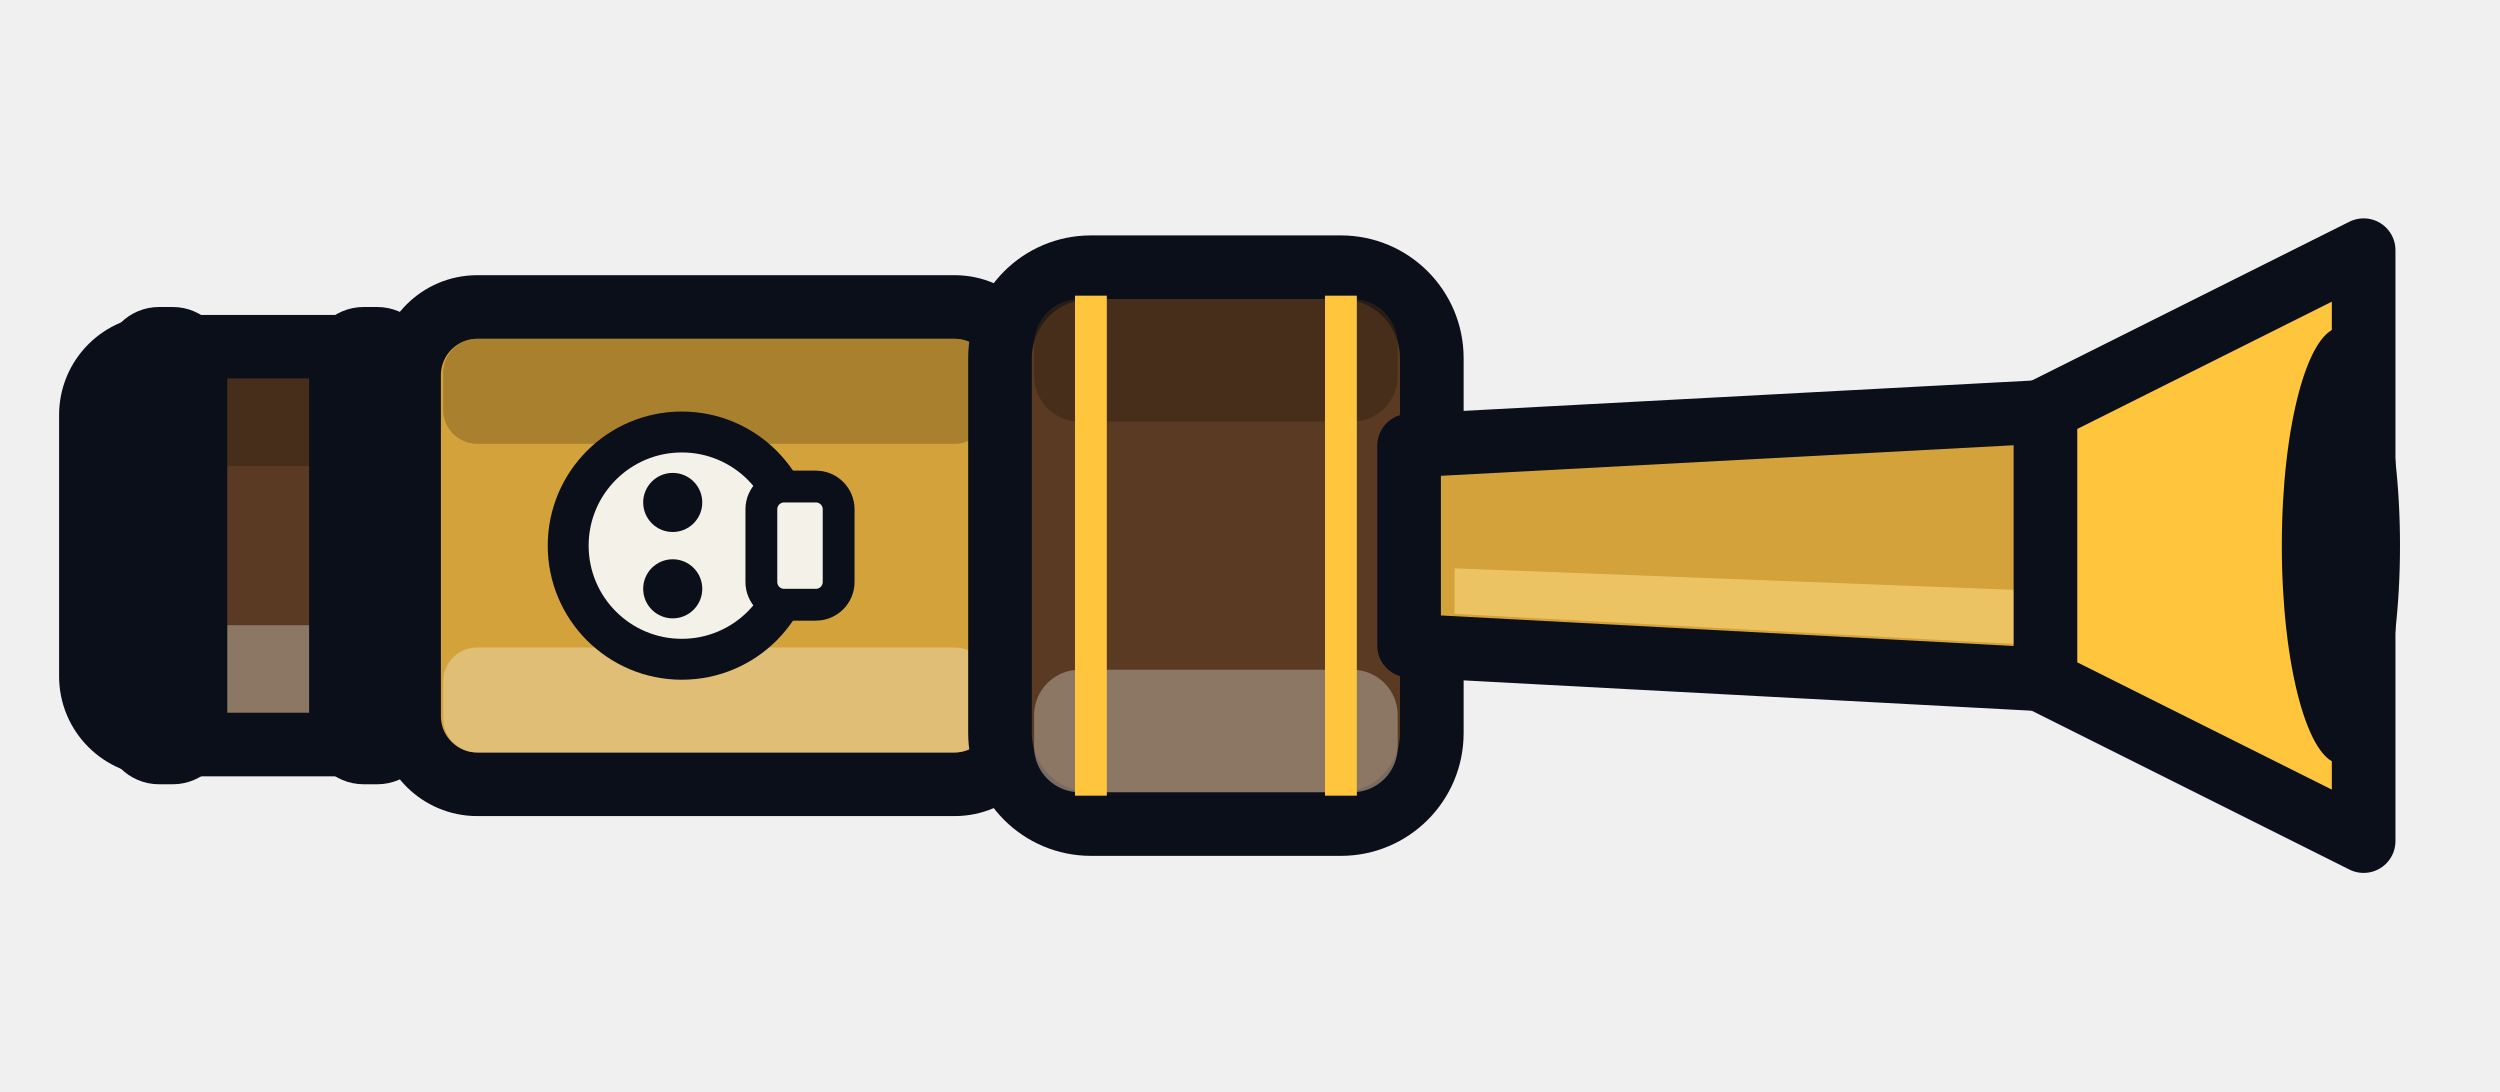
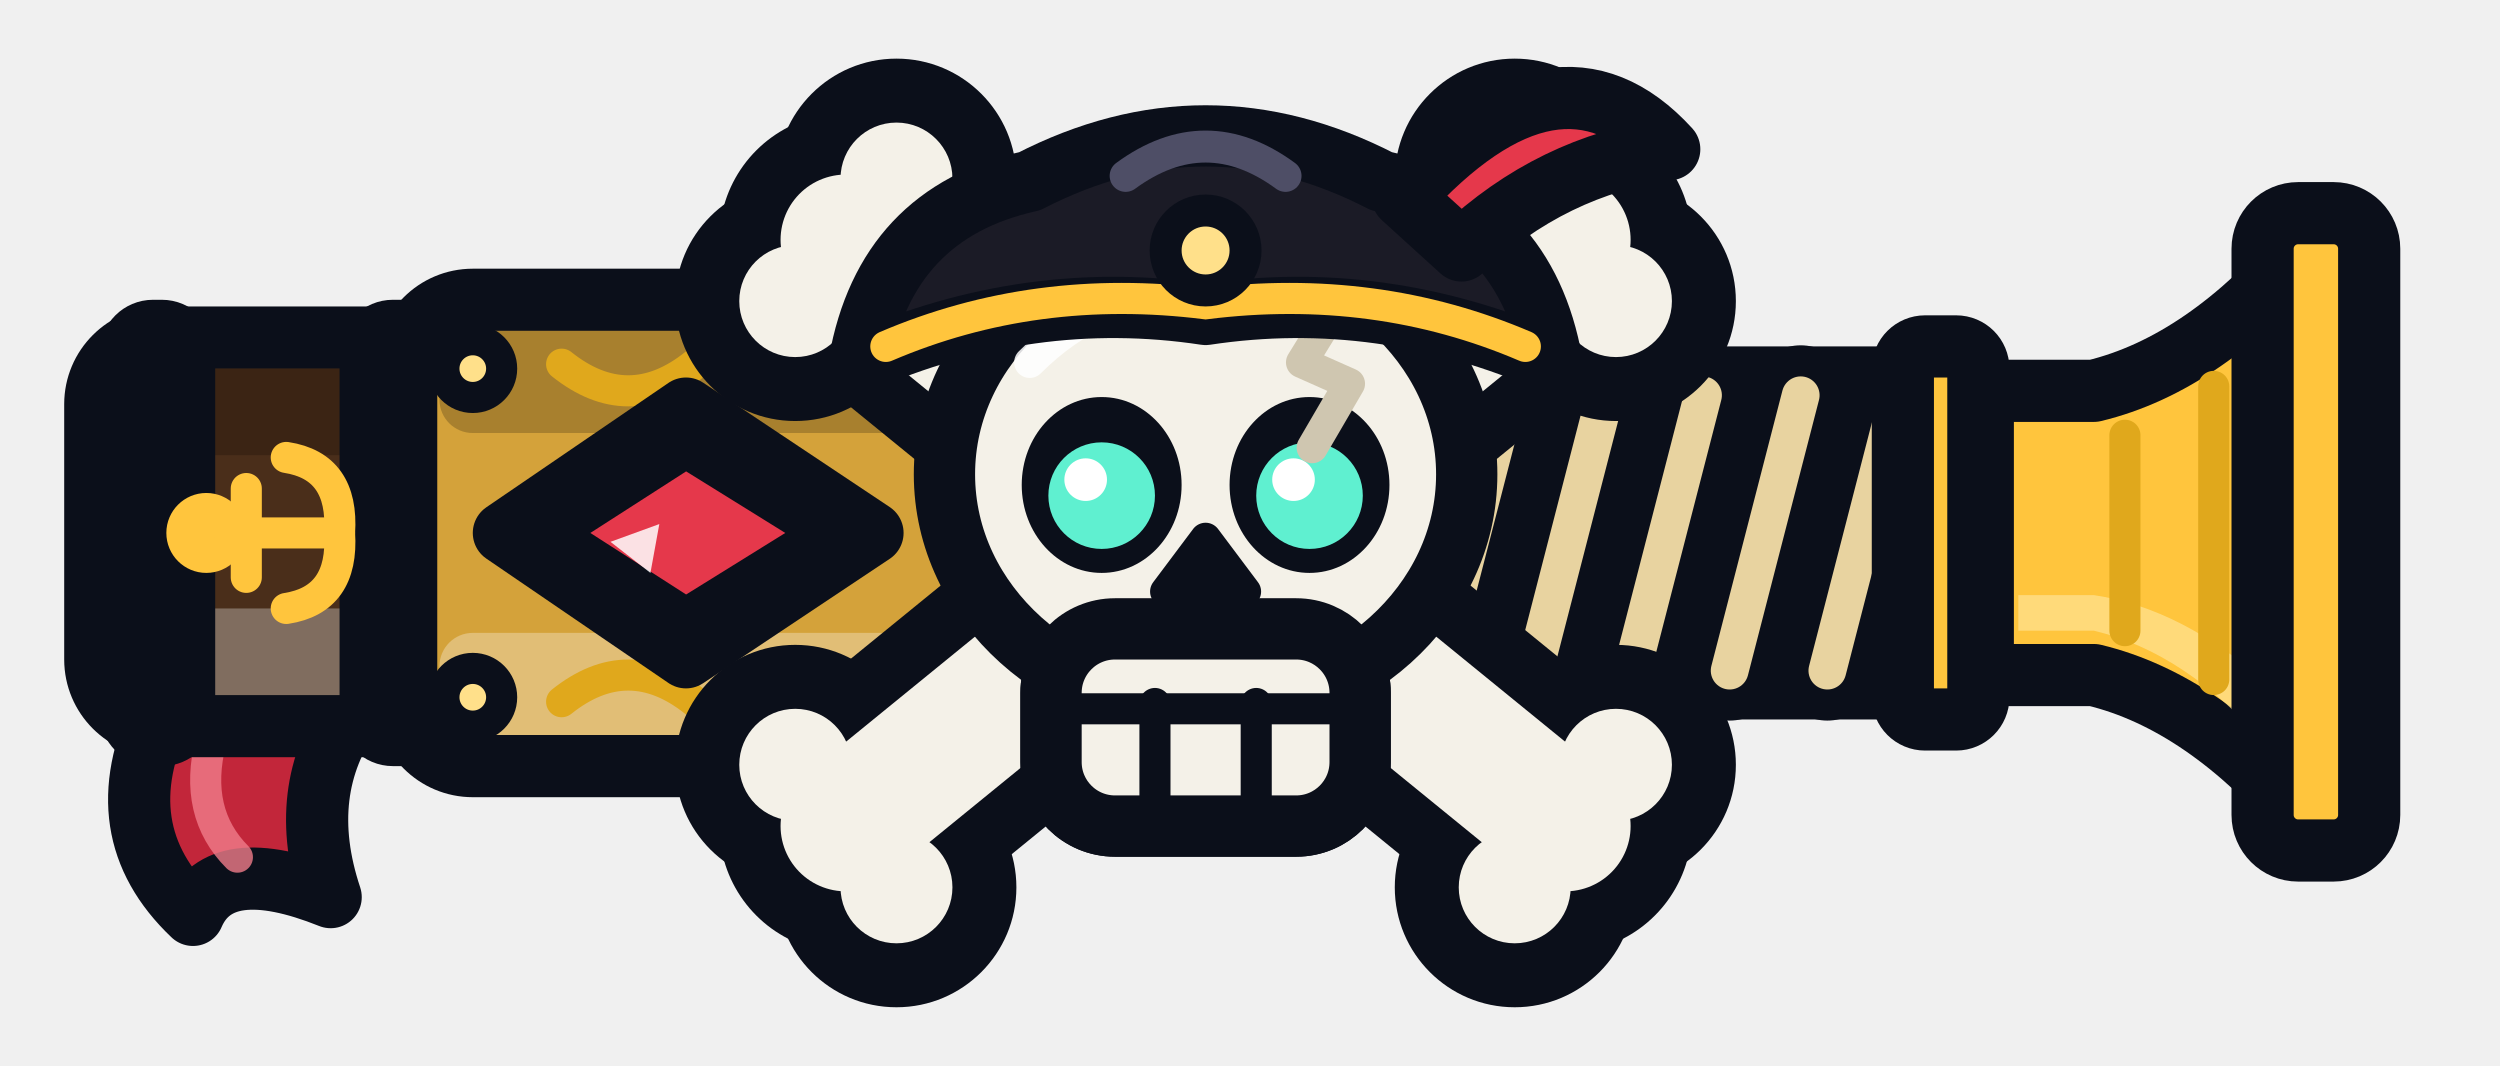
- <svg xmlns="http://www.w3.org/2000/svg" viewBox="4 -24 110 48" width="126" height="55" role="img" aria-label="Shotgun Pirat">
+ <svg xmlns="http://www.w3.org/2000/svg" viewBox="4 -24 112 48" width="129" height="55" role="img" aria-label="Shotgun Pirat">
  <g transform="rotate(-90)">
-     <rect x="-8.75" y="8" width="17.5" height="16" rx="3" fill="#5A3A22" stroke="#0B0F1A" stroke-width="2.8" stroke-linejoin="round" />
-     <rect x="-7.35" y="9.5" width="3.85" height="13" rx="1.5" fill="#9c897a" opacity=".75" />
-     <rect x="3.5" y="9.5" width="3.85" height="13" rx="1.5" fill="#3b2616" opacity=".6" />
-     <rect x="-9.1" y="10" width="18.2" height="2.6" rx="1" fill="#FFC53D" stroke="#0B0F1A" stroke-width="2.8" stroke-linejoin="round" />
-     <rect x="-9.1" y="19" width="18.2" height="2.6" rx="1" fill="#FFC53D" stroke="#0B0F1A" stroke-width="2.8" stroke-linejoin="round" />
+     <path d="M-8 11 Q-13.4 8.4 -17.2 12.4 Q-14.4 13.6 -16.4 18.6 Q-11.6 17 -8 19.6Z" fill="#C2263A" stroke="#0B0F1A" stroke-width="2.8" stroke-linejoin="round" />
+     <path d="M-9.4 13.2 Q-12.6 12.4 -14.6 14.4" fill="none" stroke="#F07C8A" stroke-width="1.4" stroke-linecap="round" opacity=".8" />
+     <rect x="-8.7" y="8" width="17.5" height="16" rx="3" fill="#4A2E1A" stroke="#0B0F1A" stroke-width="2.8" stroke-linejoin="round" />
+     <rect x="-7.3" y="9.5" width="3.9" height="13" rx="1.5" fill="#928276" opacity=".75" />
+     <rect x="3.5" y="9.5" width="3.9" height="13" rx="1.5" fill="#301e11" opacity=".6" />
+     <rect x="-9.1" y="9.6" width="18.2" height="2.4" rx="1" fill="#FFC53D" stroke="#0B0F1A" stroke-width="2.8" stroke-linejoin="round" />
+     <rect x="-9.1" y="20.4" width="18.2" height="2.4" rx="1" fill="#FFC53D" stroke="#0B0F1A" stroke-width="2.8" stroke-linejoin="round" />
+     <g fill="none" stroke="#FFC53D" stroke-width="1.3" stroke-linecap="round">
+       <line x1="0" y1="12.6" x2="0" y2="19" stroke-width="1.4" />
+       <circle cx="0" cy="13" r="1.1" stroke-width="1.4" />
+       <path d="M-3.4 16.6 Q-3 19.2 0 19 Q3 19.2 3.4 16.6" stroke-width="1.4" />
+       <line x1="-2" y1="14.8" x2="2" y2="14.8" stroke-width="1.4" />
+     </g>
    <rect x="-10.5" y="22" width="21" height="27" rx="3" fill="#D4A23A" stroke="#0B0F1A" stroke-width="2.8" stroke-linejoin="round" />
-     <rect x="-9.1" y="23.5" width="4.62" height="24" rx="1.5" fill="#e5c789" opacity=".75" />
-     <rect x="4.48" y="23.5" width="4.62" height="24" rx="1.5" fill="#8a6926" opacity=".6" />
-     <circle cx="0" cy="34" r="5" fill="#F4F1E8" stroke="#0B0F1A" stroke-width="1.8" />
-     <rect x="-2.6" y="37.5" width="5.2" height="3.4" rx="1" fill="#F4F1E8" stroke="#0B0F1A" stroke-width="1.4" />
-     <circle cx="-1.9" cy="33.6" r="1.3" fill="#0B0F1A" />
-     <circle cx="1.9" cy="33.6" r="1.3" fill="#0B0F1A" />
-     <rect x="-12.25" y="48" width="24.5" height="19" rx="4" fill="#5A3A22" stroke="#0B0F1A" stroke-width="2.8" stroke-linejoin="round" />
-     <rect x="-10.85" y="49.5" width="5.39" height="16" rx="2" fill="#9c897a" opacity=".75" />
-     <rect x="5.46" y="49.5" width="5.39" height="16" rx="2" fill="#3b2616" opacity=".6" />
-     <g stroke="#FFC53D" stroke-width="1.4">
-       <line x1="-11" y1="52" x2="11" y2="52" />
-       <line x1="-11" y1="63" x2="11" y2="63" />
+     <rect x="-9.1" y="23.5" width="4.6" height="24" rx="1.5" fill="#e5c789" opacity=".75" />
+     <rect x="4.5" y="23.5" width="4.6" height="24" rx="1.5" fill="#8a6926" opacity=".6" />
+     <g fill="#FFE08A" stroke="#0B0F1A" stroke-width=".9">
+       <circle cx="-7.4" cy="25" r="1.3" stroke-width="1.4" />
+       <circle cx="7.4" cy="25" r="1.3" stroke-width="1.4" />
+       <circle cx="-7.4" cy="46" r="1.3" stroke-width="1.4" />
+       <circle cx="7.4" cy="46" r="1.3" stroke-width="1.4" />
    </g>
-     <polygon points="-4.4,66 4.4,66 6,96 -6,96" fill="#D4A23A" stroke="#0B0F1A" stroke-width="2.8" stroke-linejoin="round" />
-     <polygon points="-3,68 -1,68 -2,94 -4.4,94" fill="#F2CC6B" opacity=".8" />
-     <polygon points="-6,94 6,94 13,108 -13,108" fill="#FFC53D" stroke="#0B0F1A" stroke-width="2.8" stroke-linejoin="round" />
-     <ellipse cx="0" cy="107" rx="9.6" ry="2.6" fill="#0B0F1A" />
+     <g fill="none" stroke="#E0A81C" stroke-width="1.1" stroke-linecap="round">
+       <path d="M-7.6 29 q2.4 3 0 6 q-2.4 3 0 6" stroke-width="1.4" />
+       <path d="M7.6 29 q-2.4 3 0 6 q2.4 3 0 6" stroke-width="1.4" />
+     </g>
+     <polygon points="0,26.4 5.6,34.6 0,43 -5.6,34.6" fill="#FFE08A" stroke="#0B0F1A" stroke-width="2.8" stroke-linejoin="round" />
+     <polygon points="0,29 3.6,34.6 0,40.4 -3.6,34.6" fill="#E5384B" stroke="#0B0F1A" stroke-width="1.4" stroke-linejoin="round" />
+     <polygon points="-1.8,33 -.4,31.2 .4,33.4" fill="#fff" opacity=".85" />
+     <rect x="-7" y="66" width="14" height="28" rx="2" fill="#D4A23A" stroke="#0B0F1A" stroke-width="2.8" stroke-linejoin="round" />
+     <rect x="-5.6" y="67.5" width="3.1" height="25" rx="1" fill="#e5c789" opacity=".75" />
+     <rect x="2.5" y="67.5" width="3.1" height="25" rx="1" fill="#8a6926" opacity=".6" />
+     <line x1="-6.2" y1="68.4" x2="6.2" y2="71.6" stroke="#0B0F1A" stroke-width="4.5" stroke-linecap="round" />
+     <line x1="-6.2" y1="68.4" x2="6.2" y2="71.6" stroke="#E8D3A0" stroke-width="1.7" stroke-linecap="round" />
+     <line x1="-6.2" y1="72.8" x2="6.2" y2="76" stroke="#0B0F1A" stroke-width="4.5" stroke-linecap="round" />
+     <line x1="-6.2" y1="72.8" x2="6.2" y2="76" stroke="#E8D3A0" stroke-width="1.7" stroke-linecap="round" />
+     <line x1="-6.2" y1="77.2" x2="6.2" y2="80.4" stroke="#0B0F1A" stroke-width="4.5" stroke-linecap="round" />
+     <line x1="-6.2" y1="77.2" x2="6.2" y2="80.4" stroke="#E8D3A0" stroke-width="1.7" stroke-linecap="round" />
+     <line x1="-6.2" y1="81.6" x2="6.2" y2="84.8" stroke="#0B0F1A" stroke-width="4.5" stroke-linecap="round" />
+     <line x1="-6.2" y1="81.6" x2="6.2" y2="84.8" stroke="#E8D3A0" stroke-width="1.7" stroke-linecap="round" />
+     <line x1="-6.2" y1="86" x2="6.2" y2="89.2" stroke="#0B0F1A" stroke-width="4.5" stroke-linecap="round" />
+     <line x1="-6.2" y1="86" x2="6.2" y2="89.2" stroke="#E8D3A0" stroke-width="1.7" stroke-linecap="round" />
+     <rect x="-8.4" y="89.4" width="16.8" height="3.4" rx="1" fill="#FFC53D" stroke="#0B0F1A" stroke-width="2.8" stroke-linejoin="round" />
+     <path d="M-6.4 93 L-6.4 98 Q-7.6 103 -13 107.6 L13 107.6 Q7.6 103 6.4 98 L6.4 93Z" fill="#FFC53D" stroke="#0B0F1A" stroke-width="2.8" stroke-linejoin="round" />
+     <path d="M-4.4 94.6 L-4.4 98 Q-5.4 102.2 -9.6 105.8 L-6.8 105.8 Q-3.4 102 -2.8 98 L-2.8 94.6Z" fill="#FFE08A" opacity=".8" />
+     <g fill="none" stroke="#E0A81C" stroke-width="1.6" stroke-linecap="round">
+       <line x1="-4.4" y1="99.4" x2="4.4" y2="99.4" stroke-width="1.4" />
+       <line x1="-6.6" y1="103.4" x2="6.6" y2="103.4" stroke-width="1.4" />
+     </g>
+     <rect x="-14.3" y="105.6" width="28.7" height="4.8" rx="1.6" fill="#FFC53D" stroke="#0B0F1A" stroke-width="2.8" stroke-linejoin="round" />
+     <g transform="translate(0 58) rotate(90) scale(1.2)">
+       <line x1="-13.5" y1="-11" x2="13.5" y2="11" stroke="#0B0F1A" stroke-width="9.5" stroke-linecap="round" />
+       <circle cx="-15.4" cy="-8.7" r="4.5" fill="#0B0F1A" />
+       <circle cx="-11.6" cy="-13.3" r="4.5" fill="#0B0F1A" />
+       <circle cx="11.6" cy="13.3" r="4.5" fill="#0B0F1A" />
+       <circle cx="15.4" cy="8.7" r="4.5" fill="#0B0F1A" />
+       <line x1="-13.5" y1="-11" x2="13.5" y2="11" stroke="#F4F1E8" stroke-width="4.9" stroke-linecap="round" />
+       <circle cx="-15.4" cy="-8.7" r="2.1" fill="#F4F1E8" />
+       <circle cx="-11.6" cy="-13.3" r="2.1" fill="#F4F1E8" />
+       <circle cx="11.6" cy="13.3" r="2.1" fill="#F4F1E8" />
+       <circle cx="15.4" cy="8.7" r="2.1" fill="#F4F1E8" />
+       <line x1="13.5" y1="-11" x2="-13.5" y2="11" stroke="#0B0F1A" stroke-width="9.5" stroke-linecap="round" />
+       <circle cx="11.6" cy="-13.3" r="4.5" fill="#0B0F1A" />
+       <circle cx="15.4" cy="-8.7" r="4.5" fill="#0B0F1A" />
+       <circle cx="-15.4" cy="8.7" r="4.5" fill="#0B0F1A" />
+       <circle cx="-11.6" cy="13.3" r="4.5" fill="#0B0F1A" />
+       <line x1="13.5" y1="-11" x2="-13.5" y2="11" stroke="#F4F1E8" stroke-width="4.9" stroke-linecap="round" />
+       <circle cx="11.6" cy="-13.3" r="2.1" fill="#F4F1E8" />
+       <circle cx="15.4" cy="-8.7" r="2.1" fill="#F4F1E8" />
+       <circle cx="-15.4" cy="8.7" r="2.1" fill="#F4F1E8" />
+       <circle cx="-11.6" cy="13.3" r="2.1" fill="#F4F1E8" />
+       <rect x="-5.8" y="3.6" width="11.6" height="7.4" rx="2.4" fill="#CFC6B0" stroke="#0B0F1A" stroke-width="2.3" />
+       <ellipse cx="0" cy="-2.2" rx="9.8" ry="8.8" fill="#F4F1E8" stroke="#0B0F1A" stroke-width="2.3" />
+       <path d="M-6.6 -6.4 Q-4 -9 -.6 -9" fill="none" stroke="#fff" stroke-width="1.167" stroke-linecap="round" opacity=".85" />
+       <rect x="-5.8" y="3.6" width="11.6" height="7.4" rx="2.4" fill="#F4F1E8" stroke="#0B0F1A" stroke-width="2.3" />
+       <g stroke="#0B0F1A" stroke-width="1" stroke-linecap="round">
+         <line x1="-1.9" y1="6.4" x2="-1.9" y2="10.6" stroke-width="1.167" />
+         <line x1="1.9" y1="6.4" x2="1.9" y2="10.6" stroke-width="1.167" />
+         <line x1="-5.8" y1="6.6" x2="5.8" y2="6.6" stroke-width="1.167" />
+       </g>
+       <ellipse cx="-3.9" cy="-1.8" rx="3" ry="3.3" fill="#0B0F1A" />
+       <circle cx="-3.9" cy="-1.4" r="2" fill="#5FF0D0" />
+       <circle cx="-4.5" cy="-2" r=".8" fill="#fff" />
+       <ellipse cx="3.9" cy="-1.8" rx="3" ry="3.3" fill="#0B0F1A" />
+       <circle cx="3.9" cy="-1.4" r="2" fill="#5FF0D0" />
+       <circle cx="3.3" cy="-2" r=".8" fill="#fff" />
+       <polygon points="-1.5,2.2 1.5,2.2 0,.2" fill="#0B0F1A" stroke="#0B0F1A" stroke-width="1.167" stroke-linejoin="round" />
+       <path d="M5.2 -9 l-1.6 2.6 l1.8 .8 l-1.4 2.4" fill="none" stroke="#CFC6B0" stroke-width="1.167" stroke-linecap="round" stroke-linejoin="round" />
+       <path d="M-13 -6.4 Q-12 -12 -6.6 -13.2 Q0 -16.6 6.6 -13.2 Q12 -12 13 -6.4 Q6.6 -9.2 0 -8.2 Q-6.6 -9.2 -13 -6.4Z" fill="#1B1B26" stroke="#0B0F1A" stroke-width="2.3" stroke-linejoin="round" />
+       <path d="M-12 -7 Q-6.4 -9.4 0 -8.6 Q6.4 -9.4 12 -7" fill="none" stroke="#FFC53D" stroke-width="1.167" stroke-linecap="round" />
+       <path d="M-3 -13.4 Q0 -15.6 3 -13.4" fill="none" stroke="#4E4E66" stroke-width="1.2" stroke-linecap="round" />
+       <path d="M7.4 -12.6 Q13.2 -19 17.4 -14.4 Q13 -13.8 9.6 -10.6Z" fill="#E5384B" stroke="#0B0F1A" stroke-width="2.333" stroke-linejoin="round" />
+       <circle cx="0" cy="-10.6" r="1.5" fill="#FFE08A" stroke="#0B0F1A" stroke-width="1.2" />
+     </g>
  </g>
</svg>
